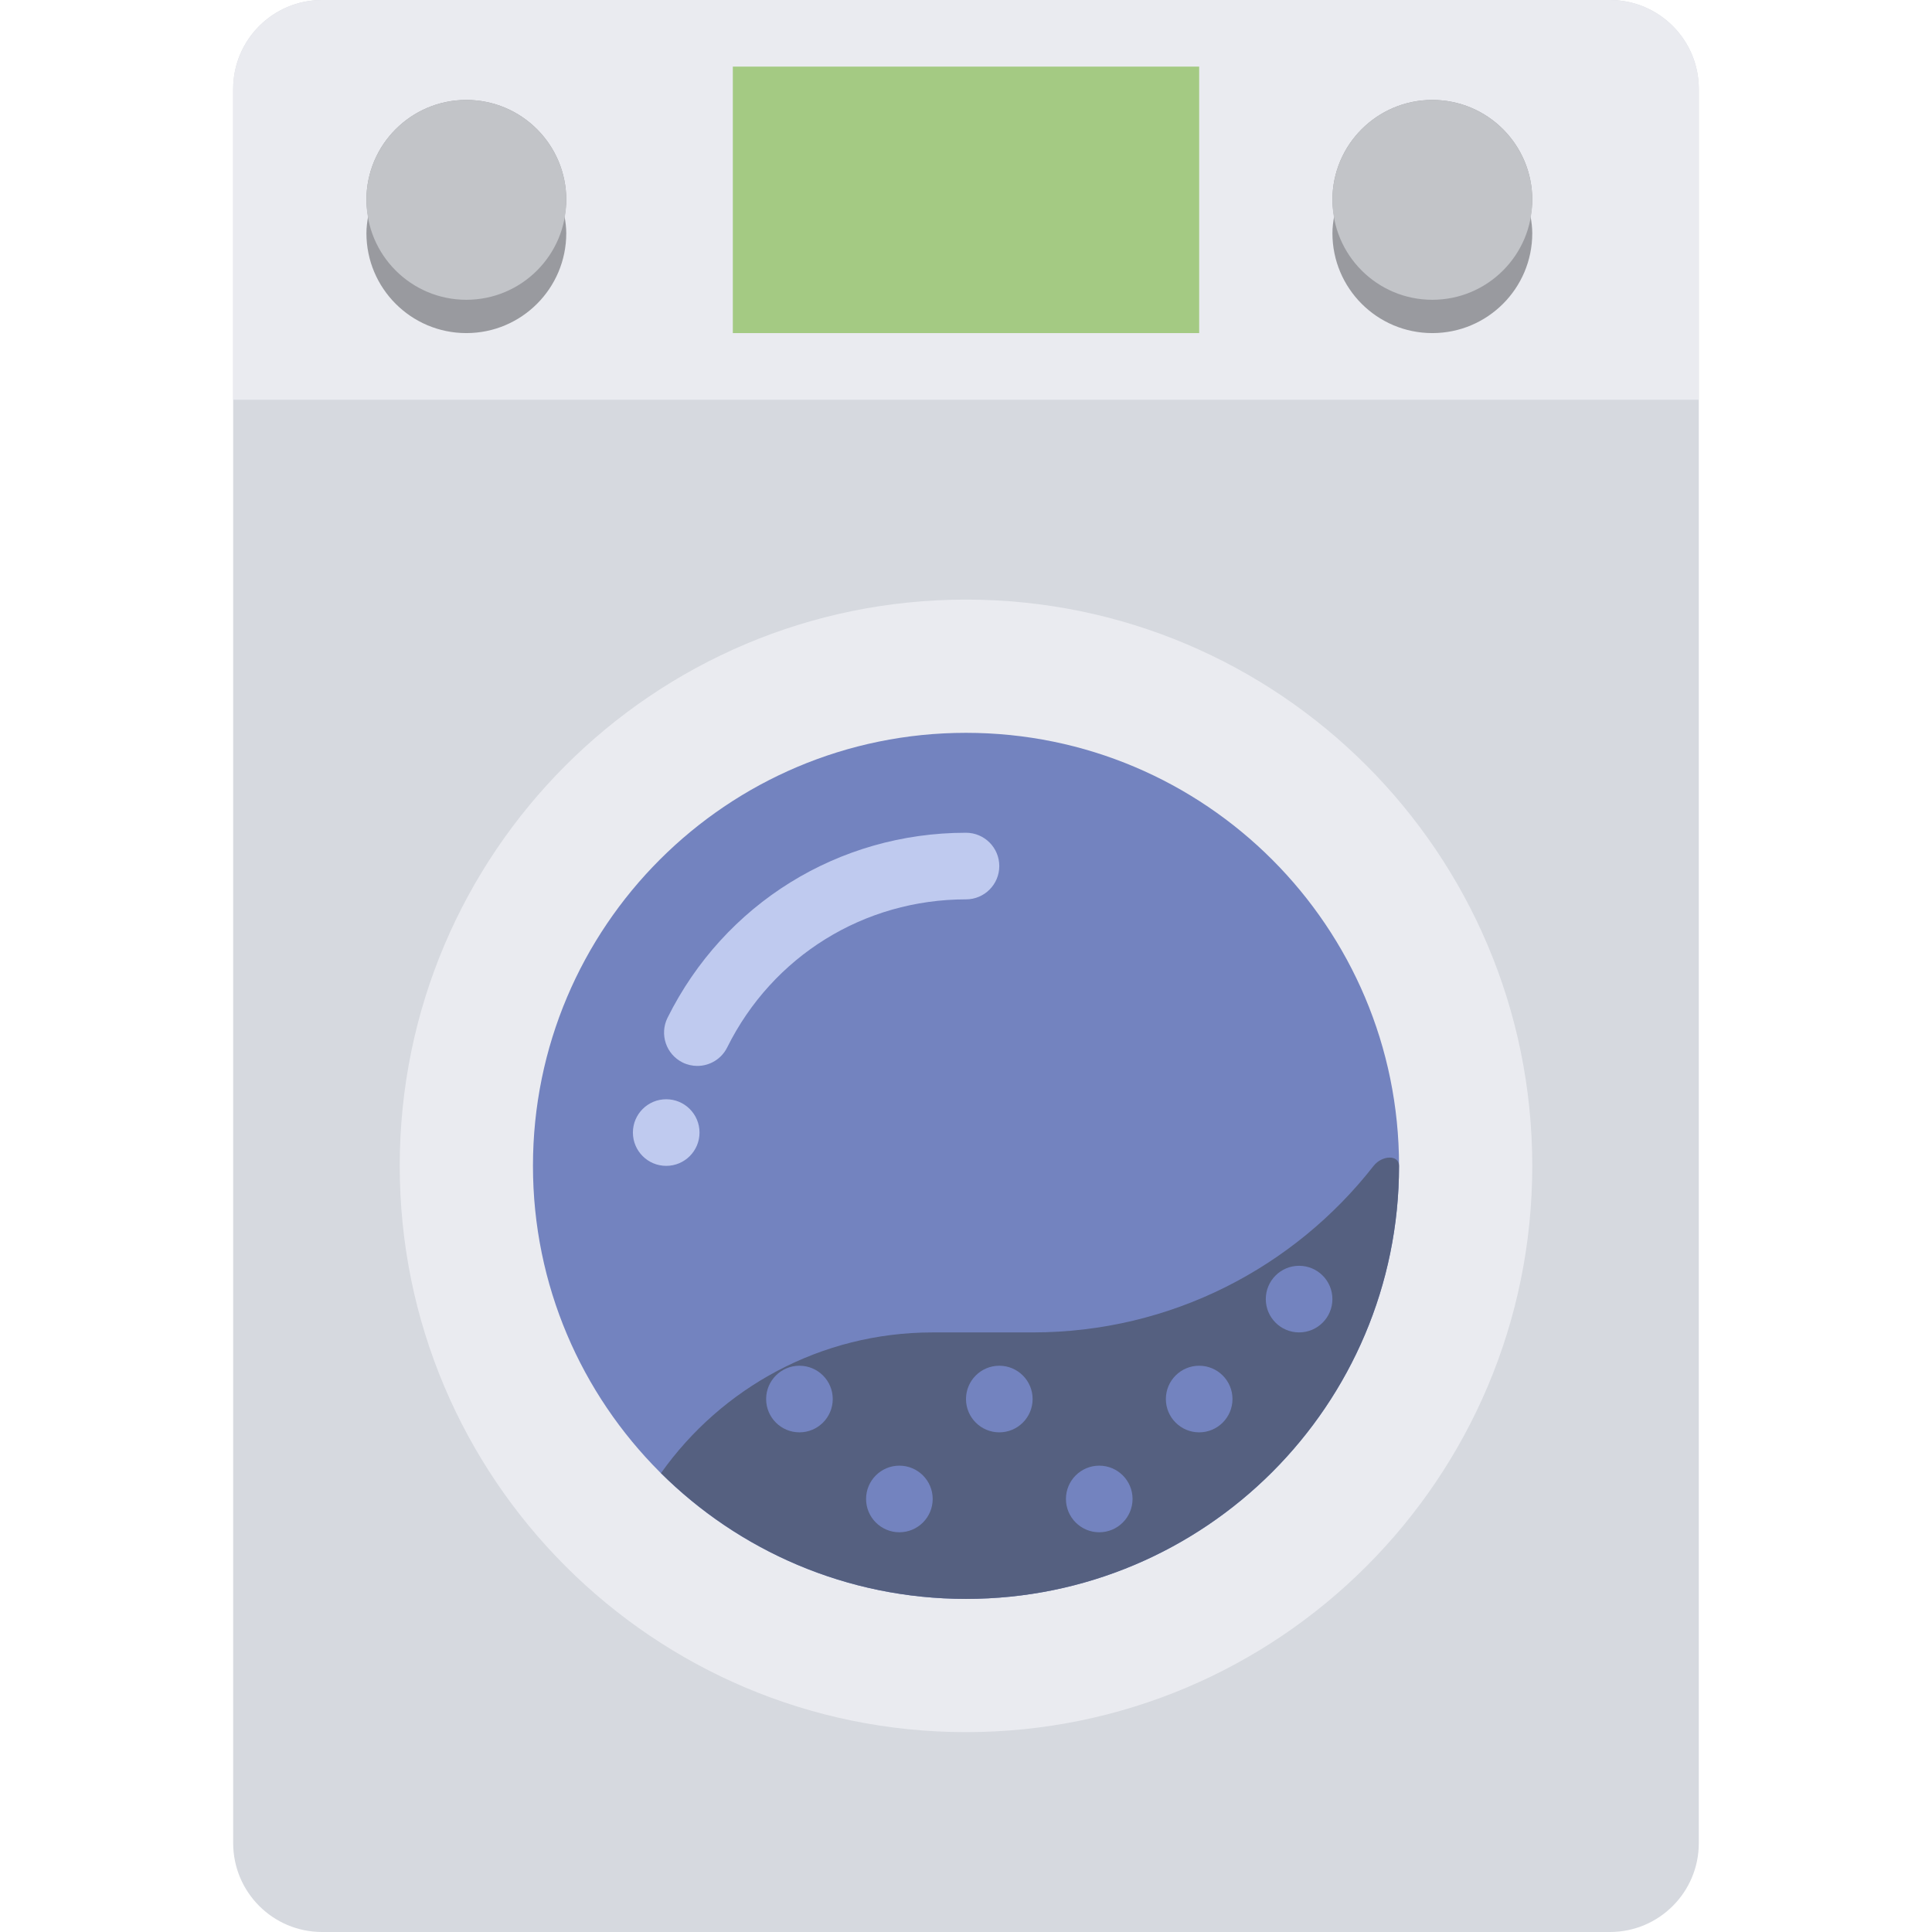
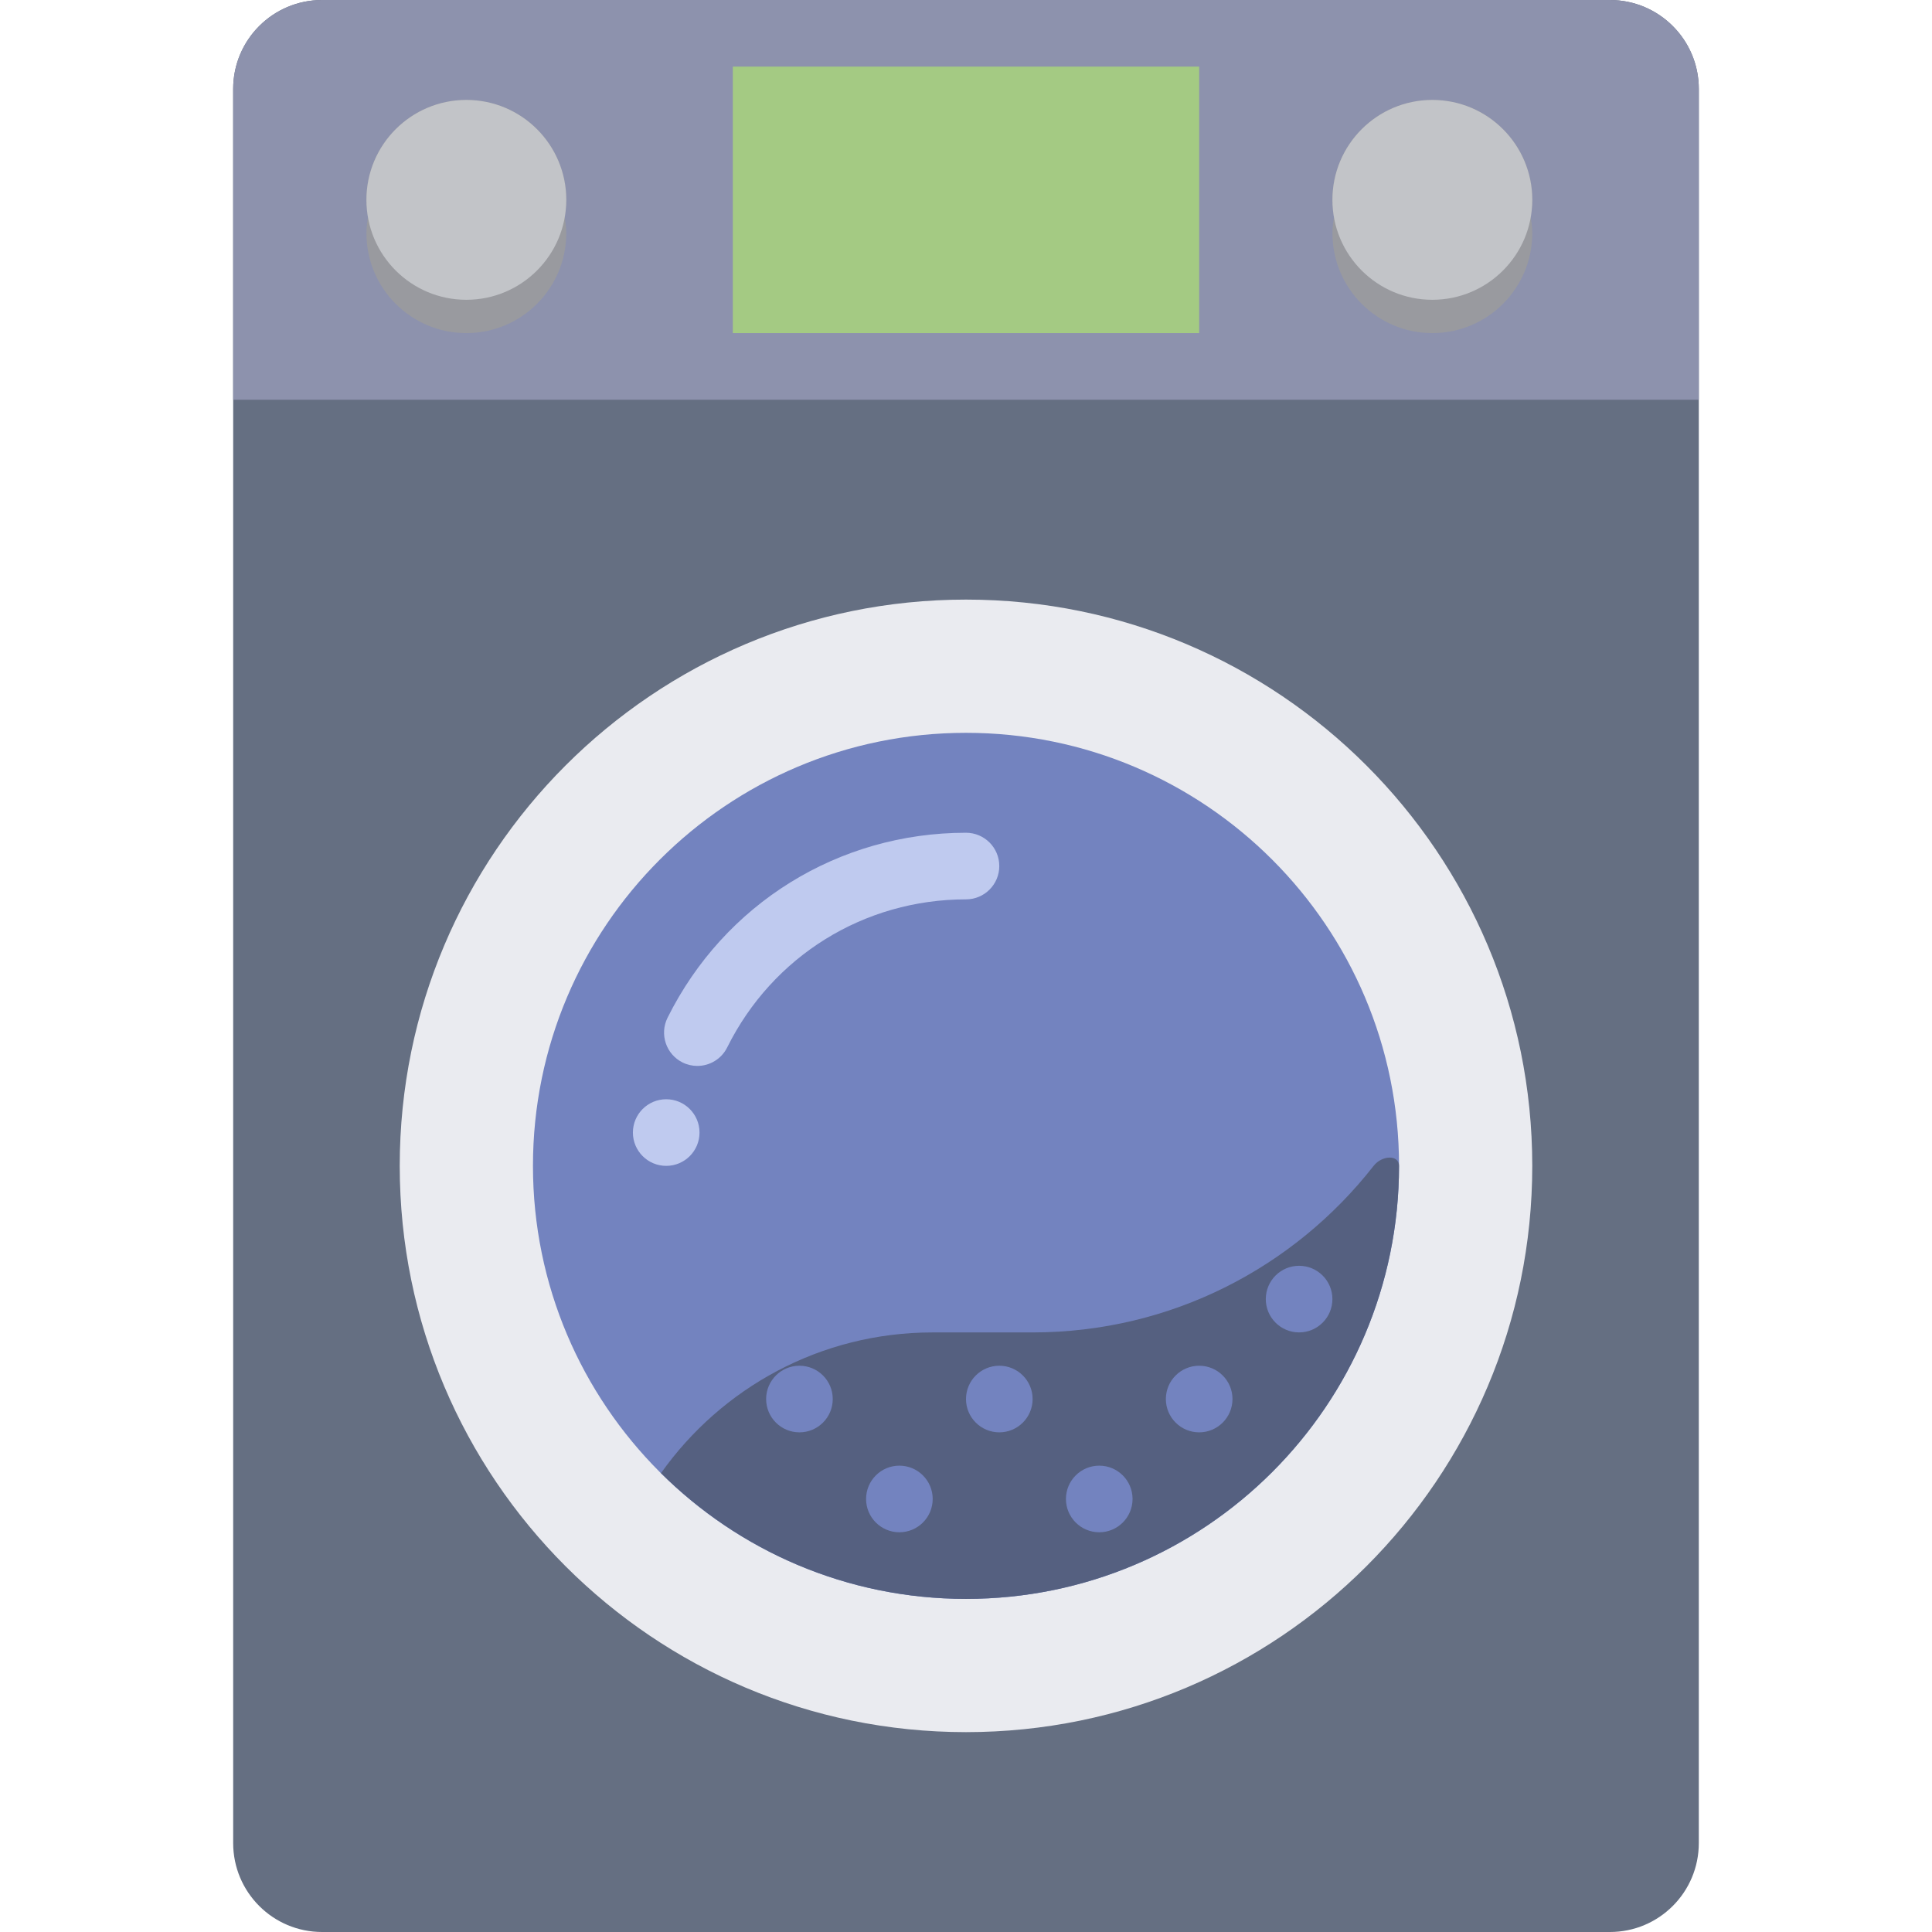
<svg xmlns="http://www.w3.org/2000/svg" version="1.1" id="Capa_1" viewBox="0 0 100 100" xml:space="preserve" width="100" height="100">
  <defs id="defs12" />
  <g id="g12" transform="translate(5.068966)">
-     <path style="fill:#d6d9df;stroke-width:1.724" d="M 78.259,100 H 11.603 C 9.06,100 7,97.94 7,95.397 V 4.603 C 7,2.06 9.06,0 11.603,0 h 66.655 c 2.543,0 4.603,2.06 4.603,4.603 V 95.397 C 82.862,97.94 80.802,100 78.259,100 Z" id="path1" />
-     <path style="fill:#eaebf0;stroke-width:1.724" d="M 78.259,0 H 11.603 C 9.06,0 7,2.06 7,4.603 V 20.69 H 82.862 V 4.603 C 82.862,2.06 80.802,0 78.259,0 Z" id="path2" />
+     <path style="fill:#656f82;stroke-width:1.724;fill-opacity:1" d="M 78.259,100 H 11.603 C 9.06,100 7,97.94 7,95.397 V 4.603 C 7,2.06 9.06,0 11.603,0 h 66.655 c 2.543,0 4.603,2.06 4.603,4.603 V 95.397 C 82.862,97.94 80.802,100 78.259,100 Z" id="path1" />
+     <path style="fill:#8d92ad;stroke-width:1.724;fill-opacity:1" d="M 78.259,0 H 11.603 C 9.06,0 7,2.06 7,4.603 V 20.69 H 82.862 V 4.603 C 82.862,2.06 80.802,0 78.259,0 Z" id="path2" />
    <rect x="32.862" y="3.448" style="fill:#a4ca83;stroke-width:1.724" width="24.138" height="13.793" id="rect2" />
    <circle style="fill:#eaebf0;stroke-width:1.724" cx="44.931" cy="60.345" r="29.31" id="circle2" />
    <circle style="fill:#7383bf;stroke-width:1.724" cx="44.931" cy="60.345" r="22.414" id="circle3" />
    <path style="fill:#556080;stroke-width:1.724" d="m 66.029,60.345 c -4.098,5.245 -10.471,8.621 -17.65,8.621 h -5.172 c -5.816,0 -10.941,2.879 -14.064,7.284 4.052,4.021 9.628,6.509 15.788,6.509 12.379,0 22.414,-10.034 22.414,-22.414 0,-0.584 -0.879,-0.557 -1.316,0 z" id="path3" />
    <path style="fill:#bfcaef;stroke-width:1.724" d="m 31.026,55.172 c -0.257,0 -0.519,-0.057 -0.766,-0.179 -0.853,-0.424 -1.2,-1.459 -0.778,-2.312 2.936,-5.907 8.855,-9.578 15.448,-9.578 0.952,0 1.724,0.771 1.724,1.724 0,0.953 -0.772,1.724 -1.724,1.724 -5.276,0 -10.012,2.936 -12.36,7.664 -0.302,0.607 -0.912,0.957 -1.545,0.957 z" id="path4" />
    <circle style="fill:#bfcaef;stroke-width:1.724" cx="29.414" cy="58.621" r="1.724" id="circle4" />
    <circle style="fill:#7383bf;stroke-width:1.724" cx="62.172" cy="67.241" r="1.724" id="circle5" />
    <circle style="fill:#7383bf;stroke-width:1.724" cx="36.31" cy="72.414" r="1.724" id="circle6" />
    <circle style="fill:#7383bf;stroke-width:1.724" cx="41.483" cy="77.586" r="1.724" id="circle7" />
    <circle style="fill:#7383bf;stroke-width:1.724" cx="46.655" cy="72.414" r="1.724" id="circle8" />
    <circle style="fill:#7383bf;stroke-width:1.724" cx="57" cy="72.414" r="1.724" id="circle9" />
    <circle style="fill:#7383bf;stroke-width:1.724" cx="51.828" cy="77.586" r="1.724" id="circle10" />
    <path style="fill:#999a9f;stroke-width:1.724" d="m 24.241,10.345 c 0,-2.857 -2.316,-5.172 -5.172,-5.172 -2.857,0 -5.172,2.316 -5.172,5.172 0,0.295 0.04,0.579 0.086,0.862 -0.047,0.283 -0.086,0.567 -0.086,0.862 0,2.857 2.316,5.172 5.172,5.172 2.857,0 5.172,-2.316 5.172,-5.172 0,-0.295 -0.04,-0.579 -0.086,-0.862 0.047,-0.283 0.086,-0.567 0.086,-0.862 z" id="path10" />
    <circle style="fill:#c2c4c8;stroke-width:1.724" cx="19.069" cy="10.345" r="5.172" id="circle11" />
    <path style="fill:#999a9f;stroke-width:1.724" d="m 74.241,10.345 c 0,-2.857 -2.316,-5.172 -5.172,-5.172 -2.857,0 -5.172,2.316 -5.172,5.172 0,0.295 0.04,0.579 0.086,0.862 -0.047,0.283 -0.086,0.567 -0.086,0.862 0,2.857 2.316,5.172 5.172,5.172 2.857,0 5.172,-2.316 5.172,-5.172 0,-0.295 -0.04,-0.579 -0.086,-0.862 0.047,-0.283 0.086,-0.567 0.086,-0.862 z" id="path11" />
    <circle style="fill:#c2c4c8;stroke-width:1.724" cx="69.069" cy="10.345" r="5.172" id="circle12" />
  </g>
</svg>
